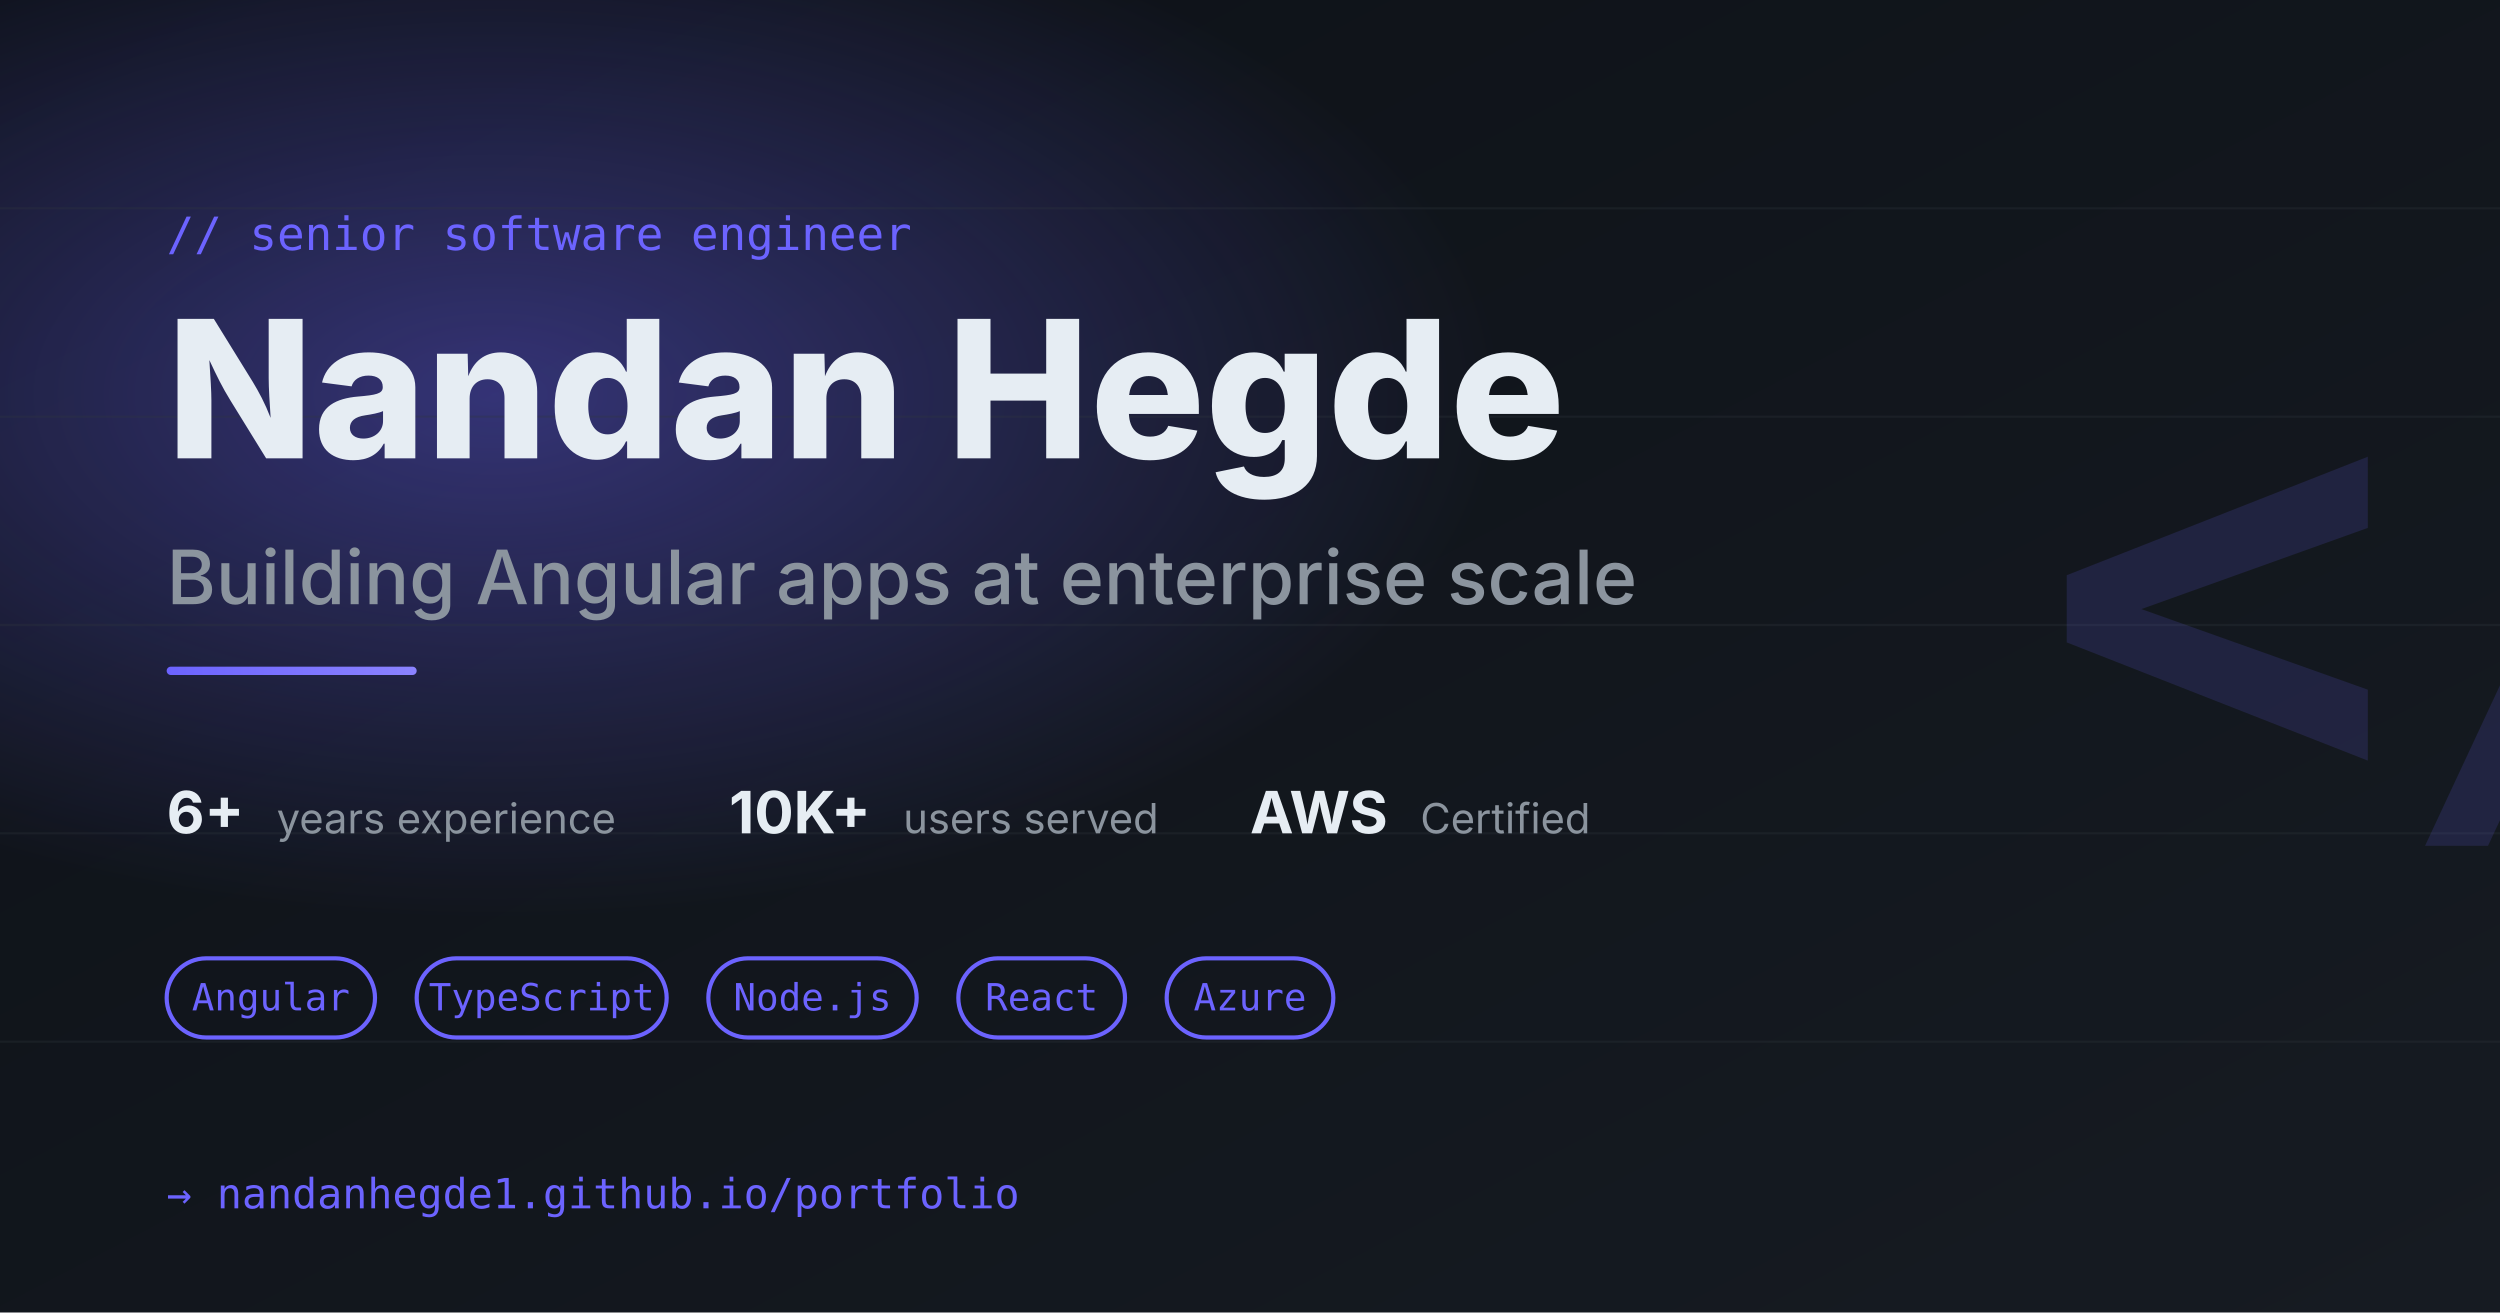
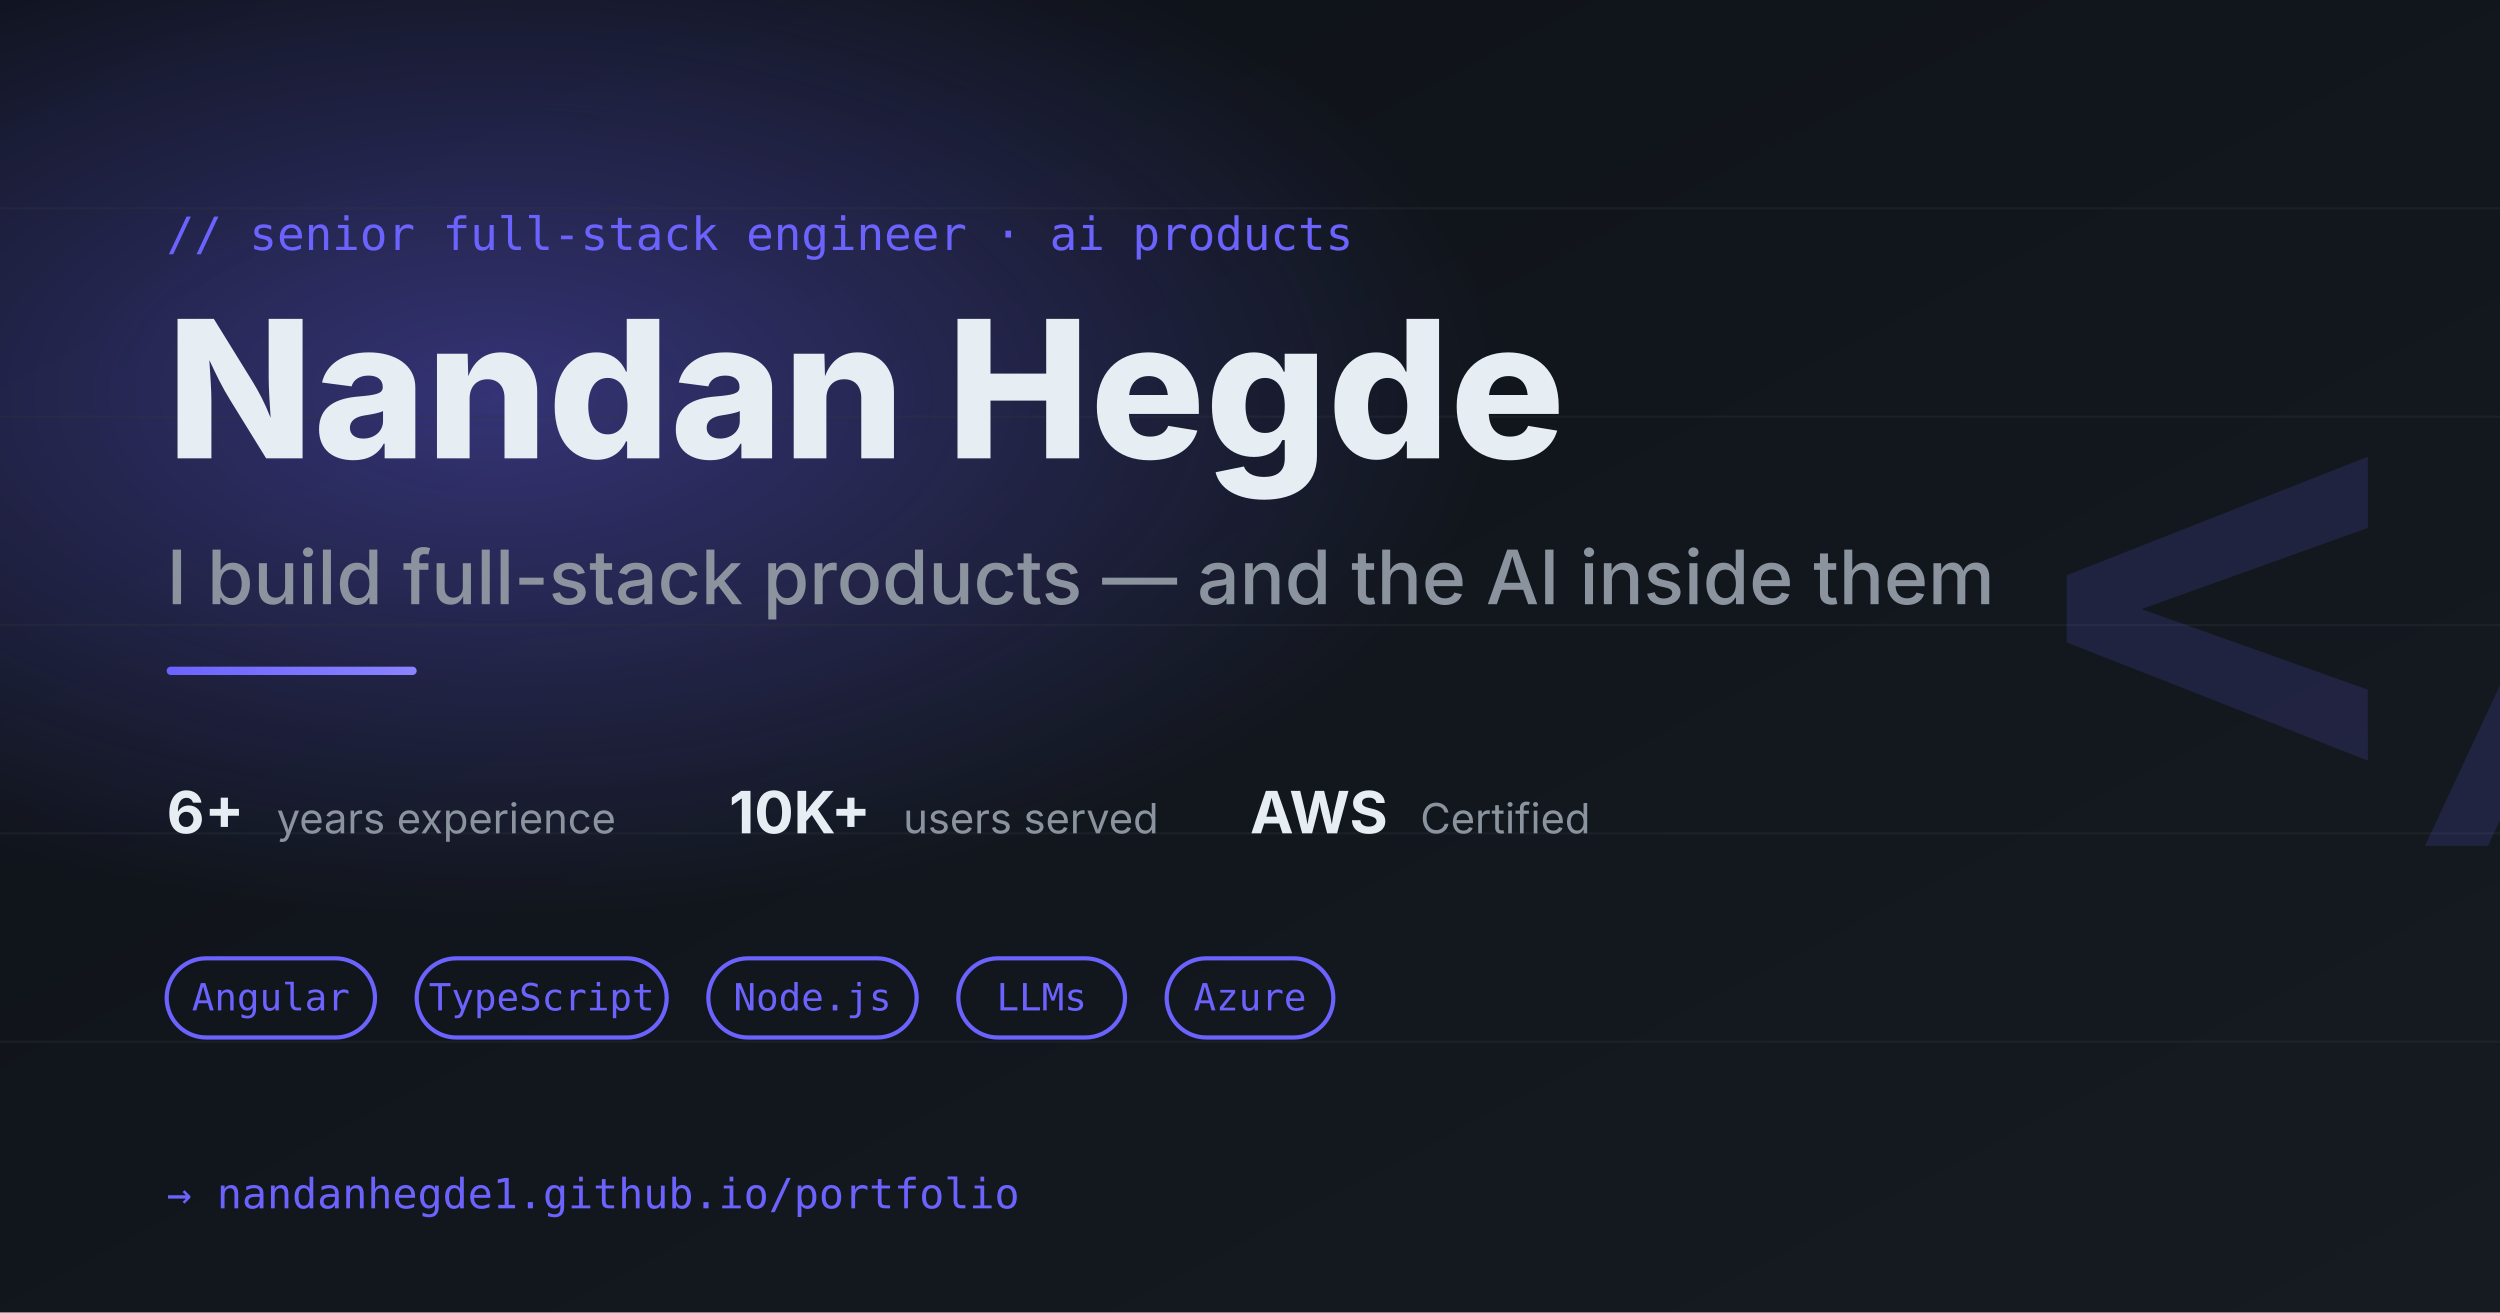
<svg xmlns="http://www.w3.org/2000/svg" viewBox="0 0 1200 630" width="1200" height="630">
  <defs>
    <linearGradient id="bg" x1="0%" y1="0%" x2="100%" y2="100%">
      <stop offset="0%" stop-color="#0d1117" />
      <stop offset="100%" stop-color="#161b22" />
    </linearGradient>
    <linearGradient id="accent" x1="0%" y1="0%" x2="100%" y2="0%">
      <stop offset="0%" stop-color="#6c63ff" />
      <stop offset="100%" stop-color="#8b83ff" />
    </linearGradient>
    <radialGradient id="glow" cx="20%" cy="30%" r="40%">
      <stop offset="0%" stop-color="#6c63ff" stop-opacity="0.4" />
      <stop offset="100%" stop-color="#6c63ff" stop-opacity="0" />
    </radialGradient>
  </defs>
  <rect width="1200" height="630" fill="url(#bg)" />
  <rect width="1200" height="630" fill="url(#glow)" />
  <g stroke="#30363d" stroke-width="1" opacity="0.3">
    <line x1="0" y1="100" x2="1200" y2="100" />
    <line x1="0" y1="200" x2="1200" y2="200" />
    <line x1="0" y1="300" x2="1200" y2="300" />
    <line x1="0" y1="400" x2="1200" y2="400" />
    <line x1="0" y1="500" x2="1200" y2="500" />
  </g>
-   <text x="80" y="120" font-family="ui-monospace, 'SF Mono', Consolas, monospace" font-size="22" fill="#6c63ff">// senior software engineer</text>
+   <text x="80" y="120" font-family="ui-monospace, 'SF Mono', Consolas, monospace" font-size="22" fill="#6c63ff">// senior full-stack engineer · ai products</text>
  <text x="80" y="220" font-family="-apple-system, 'Segoe UI', system-ui, sans-serif" font-weight="800" font-size="92" fill="#e6edf3">Nandan Hegde</text>
-   <text x="80" y="290" font-family="-apple-system, 'Segoe UI', system-ui, sans-serif" font-weight="500" font-size="36" fill="#8b949e">Building Angular apps at enterprise scale</text>
+   <text x="80" y="290" font-family="-apple-system, 'Segoe UI', system-ui, sans-serif" font-weight="500" font-size="36" fill="#8b949e">I build full-stack products — and the AI inside them</text>
  <rect x="80" y="320" width="120" height="4" rx="2" fill="url(#accent)" />
  <g font-family="-apple-system, 'Segoe UI', system-ui, sans-serif" font-size="20" fill="#8b949e">
    <text x="80" y="400">
      <tspan font-weight="700" fill="#e6edf3" font-size="28">6+</tspan>
      <tspan dx="10">years experience</tspan>
    </text>
    <text x="350" y="400">
      <tspan font-weight="700" fill="#e6edf3" font-size="28">10K+</tspan>
      <tspan dx="10">users served</tspan>
    </text>
    <text x="600" y="400">
      <tspan font-weight="700" fill="#e6edf3" font-size="28">AWS</tspan>
      <tspan dx="10">Certified</tspan>
    </text>
  </g>
  <g font-family="ui-monospace, 'SF Mono', Consolas, monospace" font-size="18">
    <rect x="80" y="460" width="100" height="38" rx="19" fill="none" stroke="#6c63ff" stroke-width="2" />
    <text x="130" y="485" text-anchor="middle" fill="#6c63ff">Angular</text>
    <rect x="200" y="460" width="120" height="38" rx="19" fill="none" stroke="#6c63ff" stroke-width="2" />
    <text x="260" y="485" text-anchor="middle" fill="#6c63ff">TypeScript</text>
    <rect x="340" y="460" width="100" height="38" rx="19" fill="none" stroke="#6c63ff" stroke-width="2" />
    <text x="390" y="485" text-anchor="middle" fill="#6c63ff">Node.js</text>
    <rect x="460" y="460" width="80" height="38" rx="19" fill="none" stroke="#6c63ff" stroke-width="2" />
-     <text x="500" y="485" text-anchor="middle" fill="#6c63ff">React</text>
+     <text x="500" y="485" text-anchor="middle" fill="#6c63ff">LLMs</text>
    <rect x="560" y="460" width="80" height="38" rx="19" fill="none" stroke="#6c63ff" stroke-width="2" />
    <text x="600" y="485" text-anchor="middle" fill="#6c63ff">Azure</text>
  </g>
  <text x="80" y="580" font-family="ui-monospace, 'SF Mono', Consolas, monospace" font-size="20" fill="#6c63ff">→ nandanhegde1.github.io/portfolio</text>
  <text x="980" y="380" font-family="ui-monospace, 'SF Mono', Consolas, monospace" font-size="280" fill="#6c63ff" opacity="0.15" font-weight="700">&lt;/&gt;</text>
</svg>
